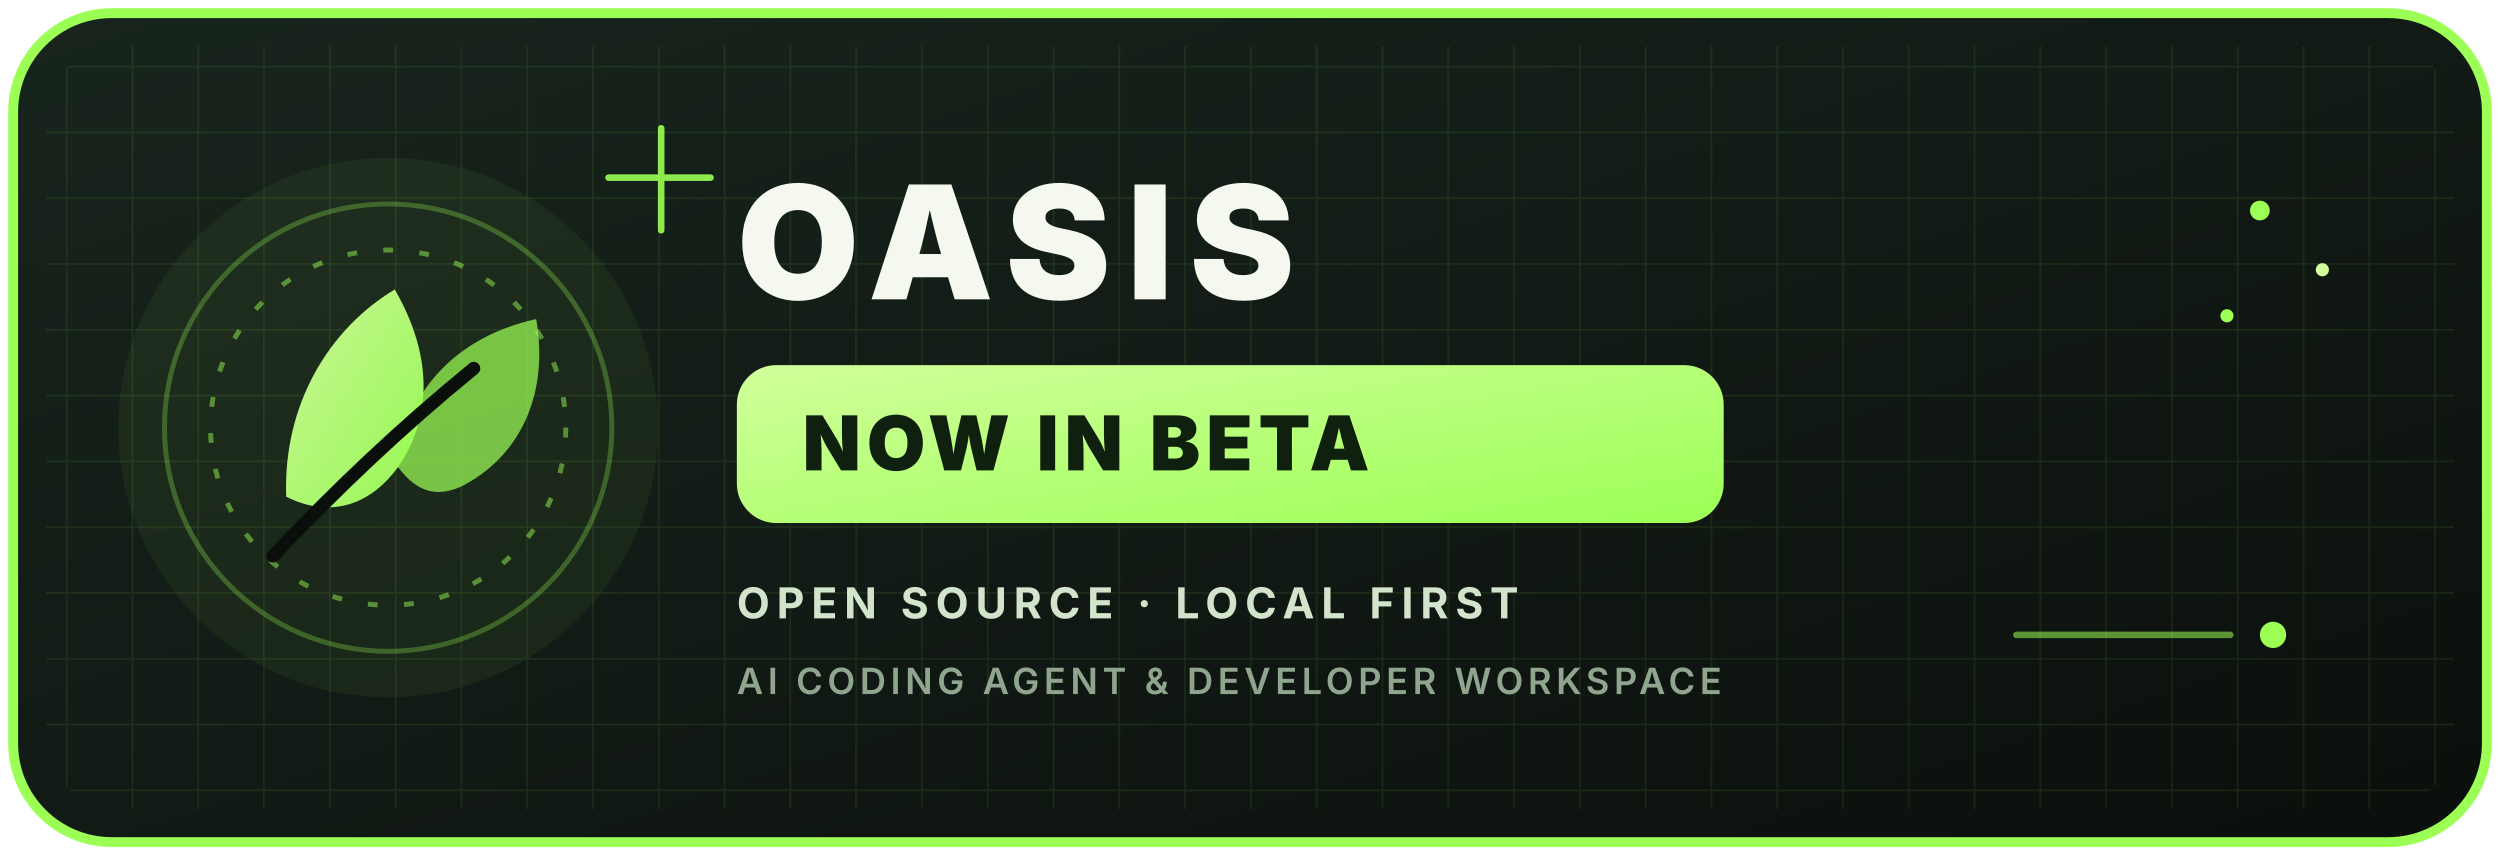
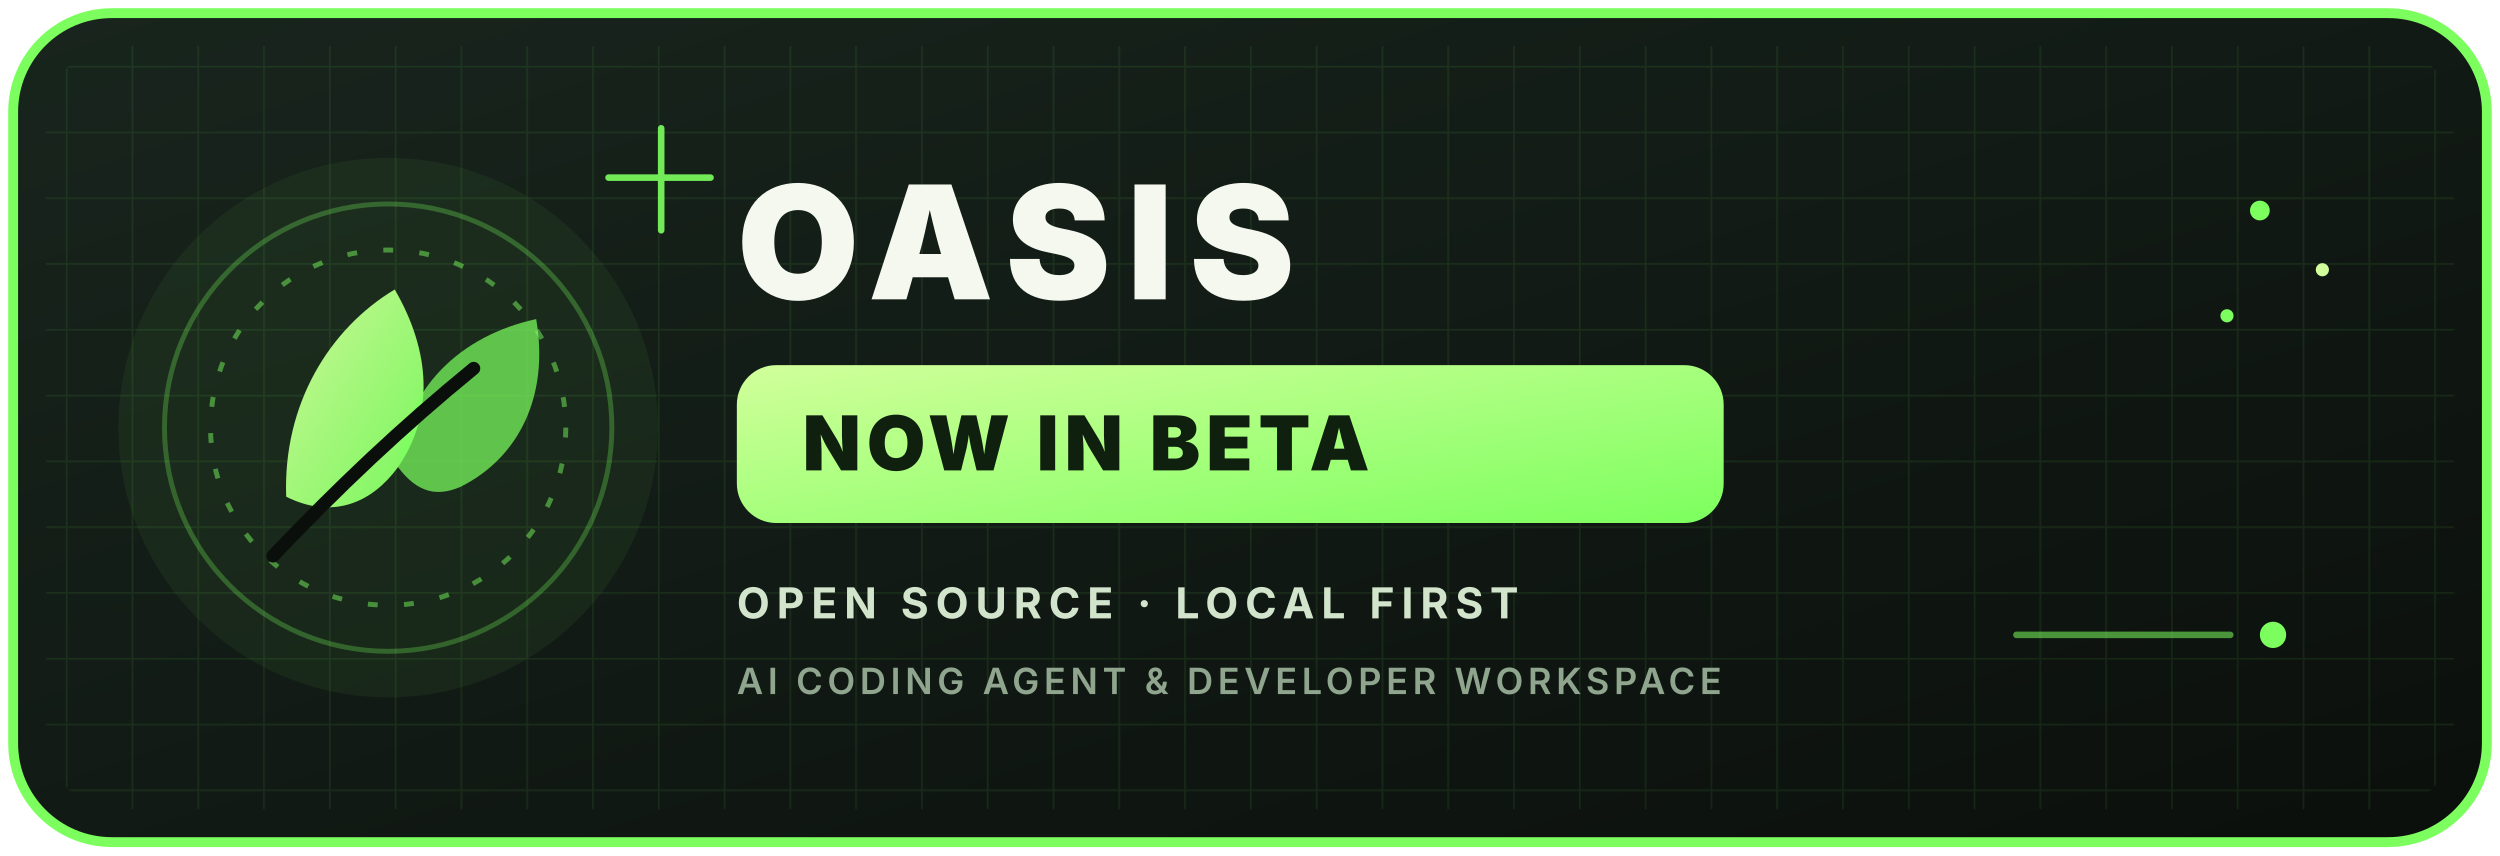
<svg xmlns="http://www.w3.org/2000/svg" width="760" height="260" viewBox="0 0 760 260" role="img" aria-labelledby="title desc">
  <defs>
    <linearGradient id="panel" x1="0" y1="0" x2="1" y2="1">
      <stop offset="0" stop-color="#18251D" />
      <stop offset="1" stop-color="#0B0F0C" />
    </linearGradient>
    <linearGradient id="lime" x1="0" y1="0" x2="1" y2="1">
      <stop offset="0" stop-color="#D1FF9B" />
-       <stop offset="1" stop-color="#9BFF55" />
+       <stop offset="1" stop-color="#7CFF5E" />
    </linearGradient>
    <pattern id="grid" width="20" height="20" patternUnits="userSpaceOnUse">
-       <path d="M20 0H0V20" fill="none" stroke="#9BFF55" stroke-opacity=".12" stroke-width="1" />
+       <path d="M20 0H0V20" fill="none" stroke="#7CFF5E" stroke-opacity=".12" stroke-width="1" />
    </pattern>
  </defs>
-   <rect x="4" y="4" width="752" height="252" rx="30" fill="url(#panel)" stroke="#9BFF55" stroke-width="3" />
+   <rect x="4" y="4" width="752" height="252" rx="30" fill="url(#panel)" stroke="#7CFF5E" stroke-width="3" />
  <rect x="14" y="14" width="732" height="232" rx="22" fill="url(#grid)" opacity=".72" />
-   <circle cx="118" cy="130" r="82" fill="#9BFF55" opacity=".055" />
-   <circle cx="118" cy="130" r="68" fill="none" stroke="#9BFF55" stroke-opacity=".28" stroke-width="1.5" />
-   <circle cx="118" cy="130" r="54" fill="none" stroke="#9BFF55" stroke-opacity=".48" stroke-width="1.5" stroke-dasharray="3 8" />
+   <circle cx="118" cy="130" r="82" fill="#7CFF5E" opacity=".055" />
+   <circle cx="118" cy="130" r="68" fill="none" stroke="#7CFF5E" stroke-opacity=".28" stroke-width="1.5" />
+   <circle cx="118" cy="130" r="54" fill="none" stroke="#7CFF5E" stroke-opacity=".48" stroke-width="1.5" stroke-dasharray="3 8" />
  <path d="M87 151c-1-28 13-51 33-63 11 19 12 38 1 54-8 11-20 16-34 9Z" fill="url(#lime)" opacity=".96" />
-   <path d="M121 142c2-24 19-40 42-45 4 23-5 42-23 51-7 3-13 2-19-6Z" fill="#9BFF55" opacity=".72" />
+   <path d="M121 142c2-24 19-40 42-45 4 23-5 42-23 51-7 3-13 2-19-6Z" fill="#7CFF5E" opacity=".72" />
  <path d="M83 169c20-21 39-39 61-57" fill="none" stroke="#0B0F0C" stroke-width="4" stroke-linecap="round" />
-   <path d="M185 54h31m-15-15v31" stroke="#9BFF55" stroke-opacity=".9" stroke-width="2" stroke-linecap="round" />
-   <circle cx="687" cy="64" r="3" fill="#9BFF55" />
+   <path d="M185 54h31m-15-15v31" stroke="#7CFF5E" stroke-opacity=".9" stroke-width="2" stroke-linecap="round" />
+   <circle cx="687" cy="64" r="3" fill="#7CFF5E" />
  <circle cx="706" cy="82" r="2" fill="#D1FF9B" />
-   <circle cx="677" cy="96" r="2" fill="#9BFF55" />
+   <circle cx="677" cy="96" r="2" fill="#7CFF5E" />
  <text x="224" y="91" fill="#F4F8EE" font-family="Inter,Segoe UI,Arial,sans-serif" font-size="48" font-weight="900" letter-spacing="5">OASIS</text>
  <rect x="224" y="111" width="300" height="48" rx="12" fill="url(#lime)" />
  <text x="244" y="143" fill="#10200F" font-family="Inter,Segoe UI,Arial,sans-serif" font-size="23" font-weight="900" letter-spacing="1.8">NOW IN BETA</text>
  <text x="224" y="188" fill="#D2E4CB" font-family="Inter,Segoe UI,Arial,sans-serif" font-size="13" font-weight="700" letter-spacing="2.1">OPEN SOURCE · LOCAL FIRST</text>
  <text x="224" y="211" fill="#8FA58E" font-family="Inter,Segoe UI,Arial,sans-serif" font-size="11" font-weight="600" letter-spacing="1.4">AI CODING AGENT &amp; DEVELOPER WORKSPACE</text>
-   <path d="M613 193h65" stroke="#9BFF55" stroke-opacity=".55" stroke-width="2" stroke-linecap="round" />
-   <circle cx="691" cy="193" r="4" fill="#9BFF55" />
+   <path d="M613 193h65" stroke="#7CFF5E" stroke-opacity=".55" stroke-width="2" stroke-linecap="round" />
+   <circle cx="691" cy="193" r="4" fill="#7CFF5E" />
</svg>
